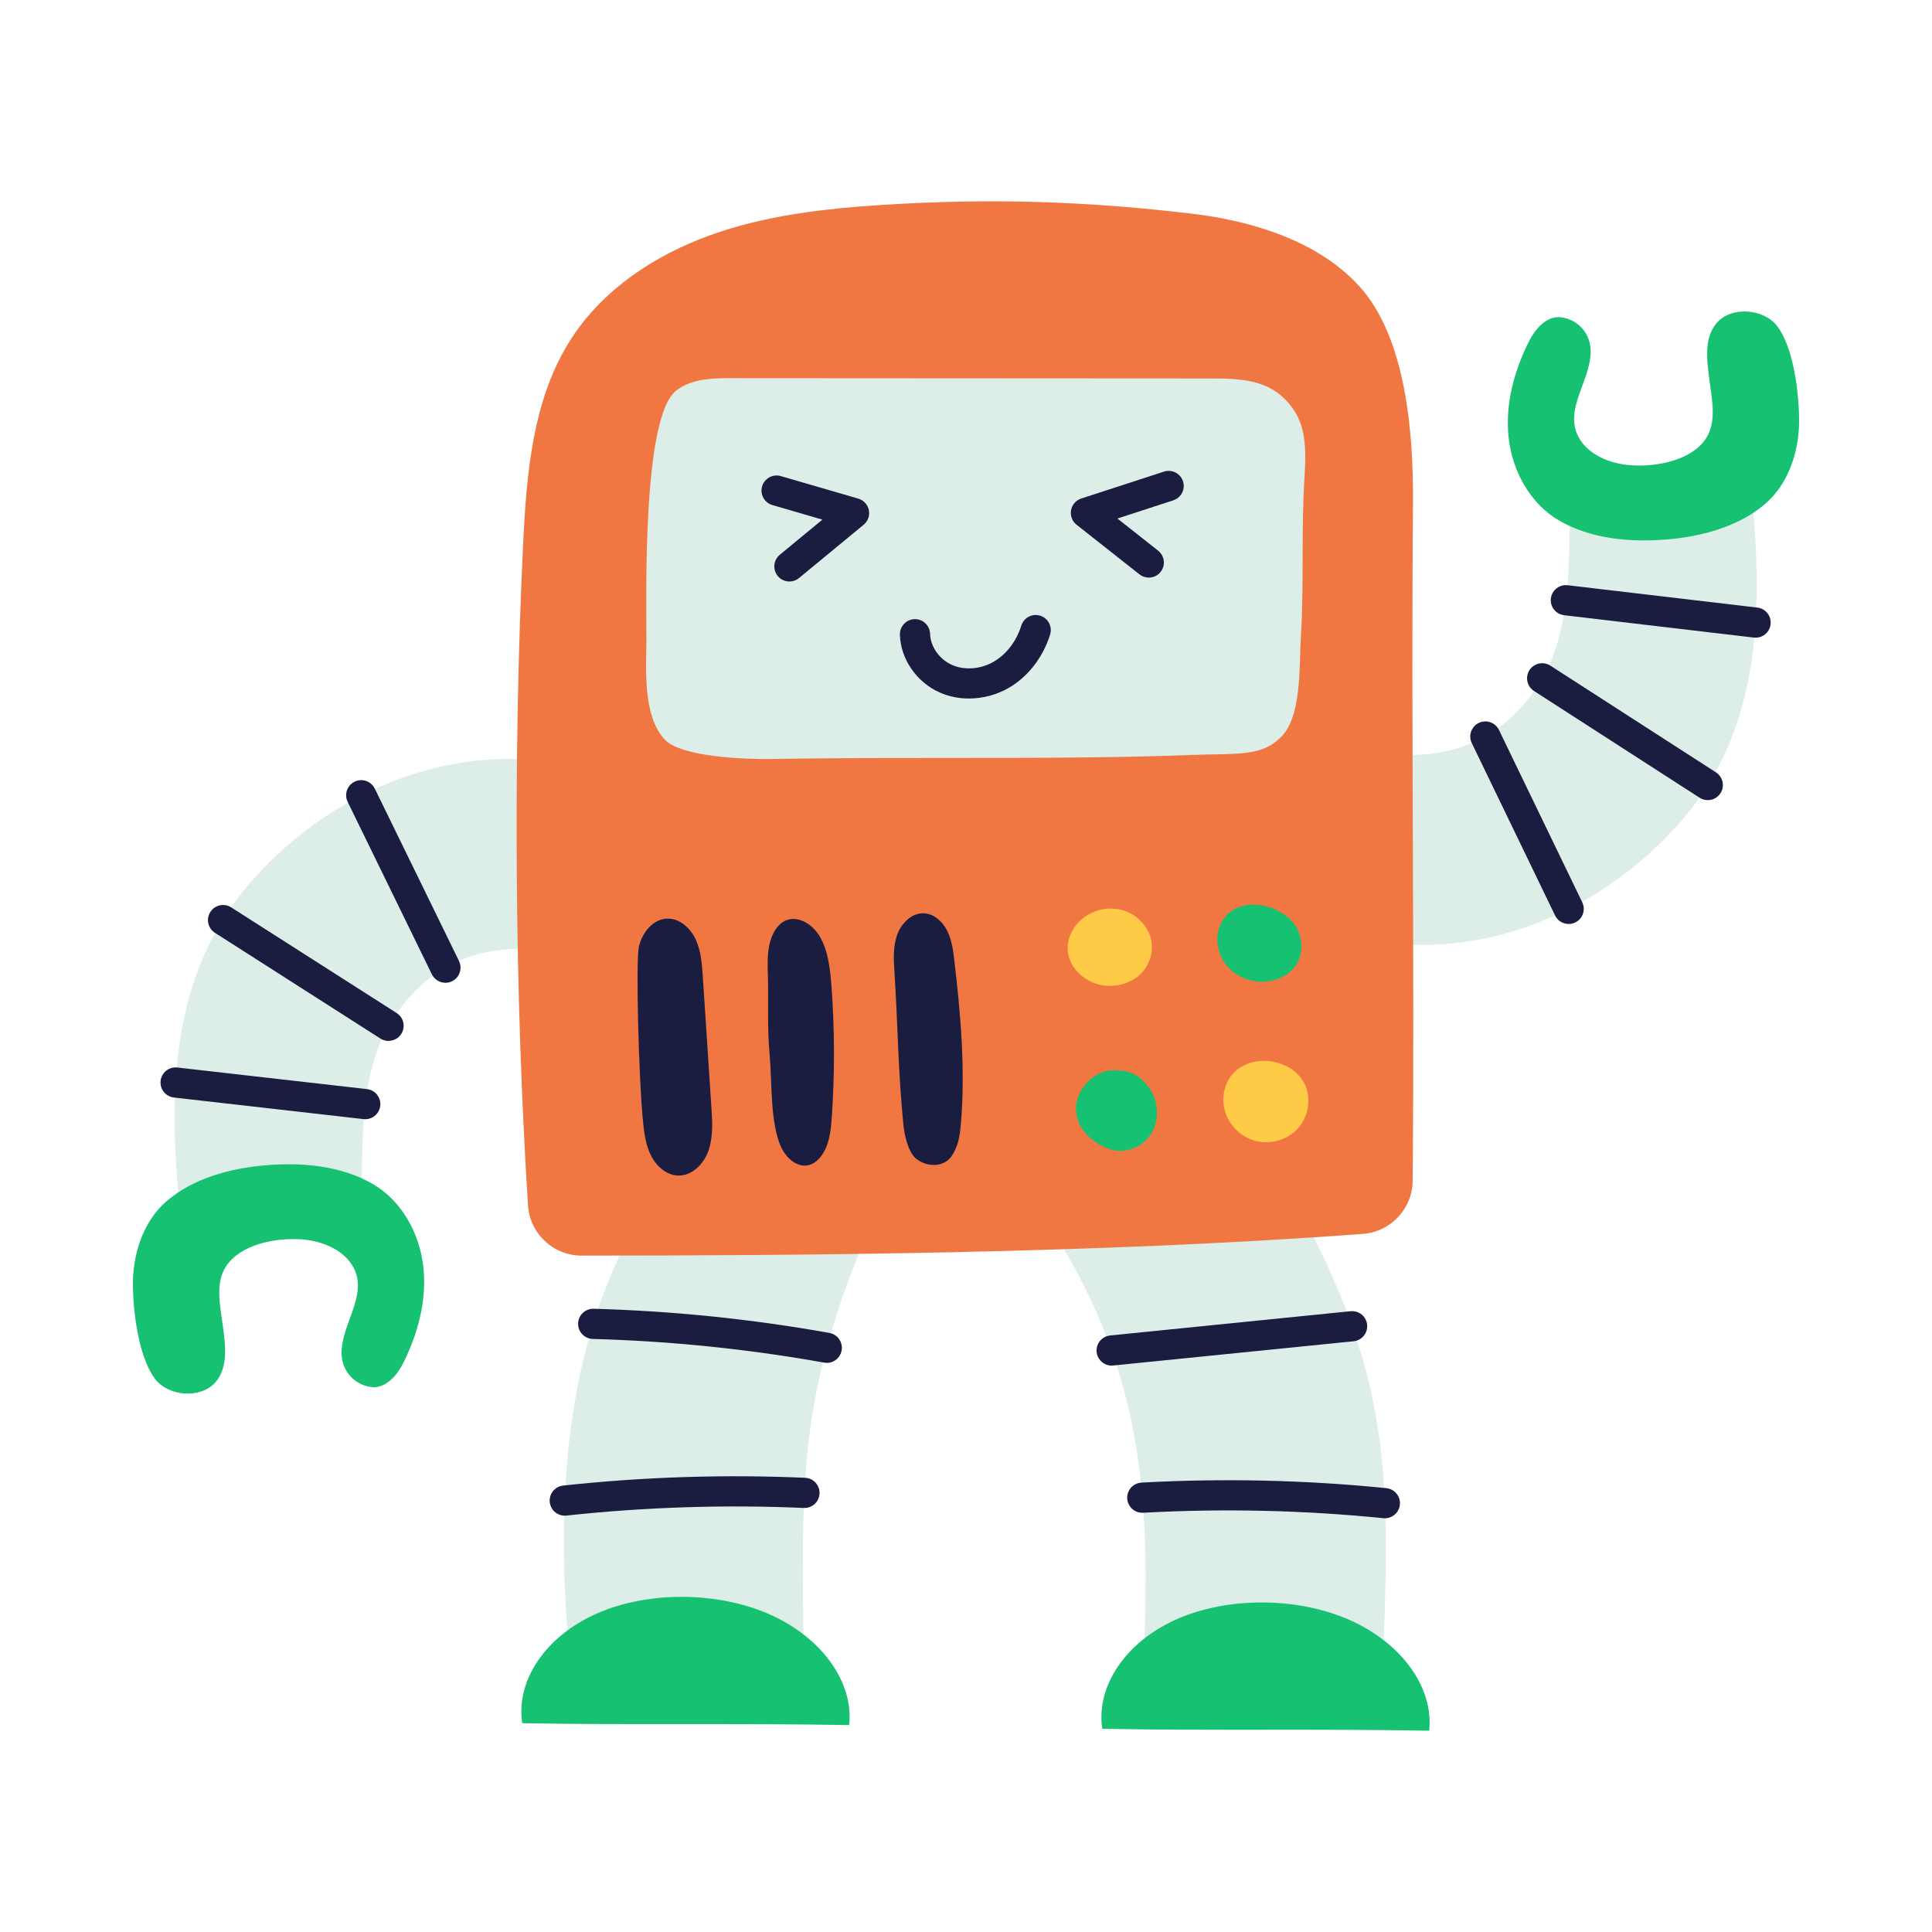
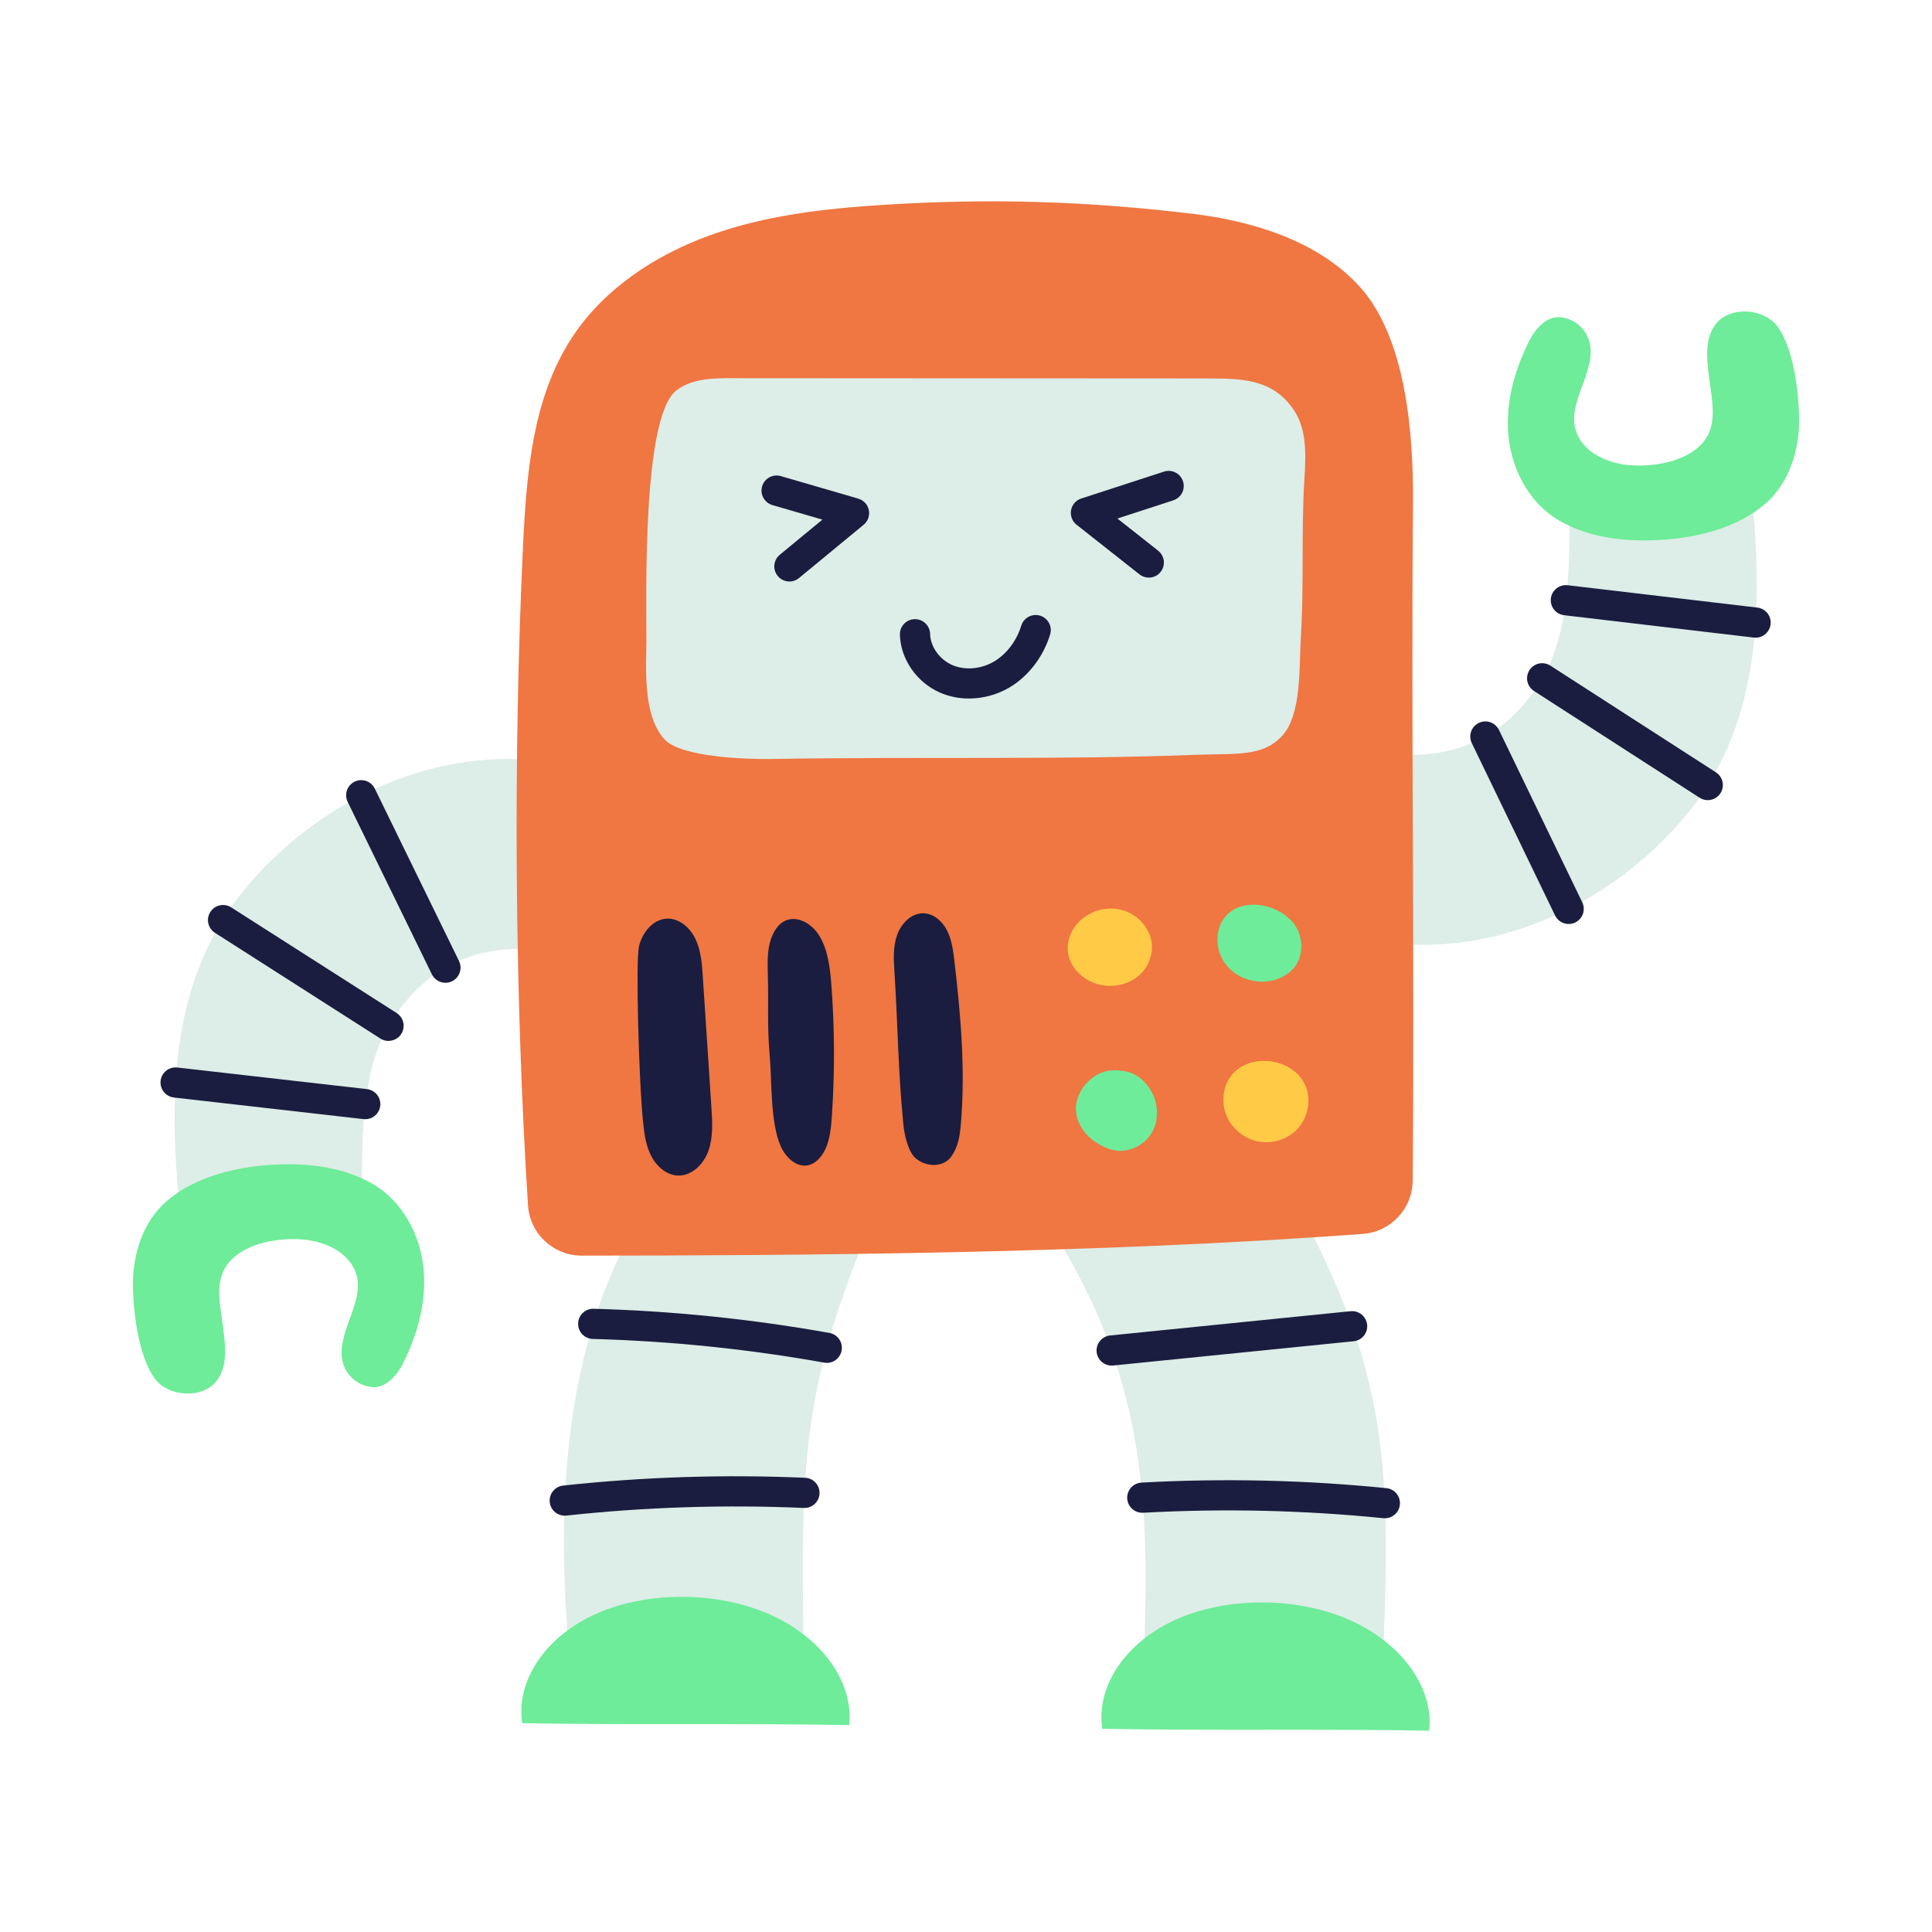
<svg xmlns="http://www.w3.org/2000/svg" viewBox="0 0 2024.85 2024.85">
  <rect width="2024.85" height="2024.85" fill="none" />
  <path d="M899.9,1314.14,767.56,1294l-118.2,21.91c-57.51,122-64.39,261.25-54.71,393L842,1713C839.45,1542.63,842,1460.18,899.9,1314.14Z" fill="#ddede7" />
  <path d="M1377,1296.78l-127-15-134.88,27.52c79.29,134.65,89.75,255.32,84.37,407.79l250.77,2C1457.24,1538.18,1450.72,1444.81,1377,1296.78Z" fill="#ddede7" />
  <path d="M541.84,795.55c-57.06-1.63-112.91,12.55-163.11,38.15a389.27,389.27,0,0,0-120.82,96.54,296.9,296.9,0,0,0-24.48,33.83C202,1014.7,187.8,1071.9,184.05,1134.54c-2.17,36.6-.82,75,2.72,115.14L379.26,1235c.08-27.39.74-53.51,3.6-77.85,3.61-30.52,10.66-58.23,24.41-82.05q1.71-3,3.6-5.94c14.66-22.8,33-41.87,56-55.05C488,1002,513,994.87,542.64,994.45l20.69-99Z" fill="#ddede7" />
  <path d="M1837.69,537.36l-192.55,13.89c-.19,27.39-1,53.5-3.92,77.83-3.73,30.51-10.89,58.19-24.73,81.95q-1.73,3-3.63,5.93c-14.75,22.75-33.18,41.74-56.18,54.83-21.16,12-46.23,19.07-75.89,19.37L1459.7,888l21.09,102.1c57,1.86,113-12.09,163.26-37.49a389.14,389.14,0,0,0,121.21-96.06,297.6,297.6,0,0,0,24.62-33.73c31.67-50.49,46.06-107.64,50.06-170.27C1842.26,615.93,1841.07,577.47,1837.69,537.36Z" fill="#ddede7" />
  <path d="M1428.39,1293.19a56.35,56.35,0,0,0,52.17-55.73c2-233.45-1.67-476.35.32-709.8.63-72.95-7.19-174.31-56.54-228-43.14-47-111.07-68-174.41-75.59-111.71-13.37-213.31-16.49-325.59-9.28-61.14,3.92-122.75,11-180.37,31.85S632.49,303,599.09,354.37c-41,63-47.27,141.81-50.88,216.92-10.49,217.93-8.76,474.22,5.17,692a56.34,56.34,0,0,0,56.29,52.68C835.73,1315.81,1144.05,1314.25,1428.39,1293.19Z" fill="#f07642" />
  <path d="M708.85,409.23c18.72-14.39,45-12.89,68.67-12.87l493.44.29c36.06,0,64.5,3,84.86,32.77,13.9,20.33,12.88,47,11.33,71.58-3.53,55.77-.28,111.54-3.81,167.31-1.91,30.2,1.05,80.47-19.45,102.73-20.78,22.57-46.7,18.34-96.38,20.24-135.47,5.15-277,1.62-440,4.19-25.66.41-93.11-1.86-110.64-20.19-23.89-25-19.48-77.67-19.41-103.67C677.58,625.94,672.79,436.93,708.85,409.23Z" fill="#ddede7" />
  <path d="M1015.56,732.08a75.7,75.7,0,0,1-30.31-6.15c-24.5-10.69-41.41-35.12-42.09-60.78a15.82,15.82,0,1,1,31.63-.84c.35,13.42,9.86,26.84,23.12,32.63s29.91,4.46,43.54-3.43c13.22-7.65,23.72-21.33,28.82-37.52a15.82,15.82,0,1,1,30.17,9.5c-7.44,23.64-23.16,43.83-43.13,55.4A83.83,83.83,0,0,1,1015.56,732.08Z" fill="#1a1d3f" />
  <path d="M827.3,609.46a15.82,15.82,0,0,1-10.07-28l44.71-36.86-52.07-15.15a15.82,15.82,0,1,1,8.84-30.37l80.8,23.5a15.82,15.82,0,0,1,5.64,27.4l-67.8,55.89A15.74,15.74,0,0,1,827.3,609.46Z" fill="#1a1d3f" />
  <path d="M1204,605.35a15.77,15.77,0,0,1-9.79-3.4l-65.92-52a15.83,15.83,0,0,1,4.91-27.47l86.41-28.1a15.82,15.82,0,1,1,9.79,30.08l-58.29,19,42.7,33.69a15.82,15.82,0,0,1-9.81,28.24Z" fill="#1a1d3f" />
  <path d="M669.61,992.23c3.34-14.8,14.75-28.82,29.3-29.45,12.91-.56,24.48,9.56,30.15,21.67s6.66,25.95,7.54,39.39l9,137c1,15.08,1.92,30.68-3,44.9s-17.42,26.73-31.9,26.31c-11.7-.34-22-9-27.76-19.7s-7.59-23-8.84-35.19C669.31,1130.67,666.28,1007,669.61,992.23Z" fill="#1a1d3f" />
  <path d="M804.75,1021.53c-.29-10.24-.57-20.63,1.44-30.56s6.64-19.51,14-24.44c13-8.66,30.33.23,39,15S870,1015,871.38,1032.89a960.83,960.83,0,0,1,.48,136.58c-.73,10.78-1.69,21.76-5.42,31.56s-10.73,18.37-19.55,20.23c-11.42,2.41-22.85-7.2-28.45-19.54-11.34-25-9.3-68.36-11.78-96C803.89,1075,805.64,1052.39,804.75,1021.53Z" fill="#1a1d3f" />
  <path d="M937.46,1019.26c-.85-13.22-1.64-26.91,2.76-39.34s15.48-23.33,28.17-22.73c10.28.48,19.19,8.37,24.07,17.84s6.4,20.35,7.66,31c6.7,56.73,11.72,114.19,7,171.14-1.08,13-2.69,24.43-10.07,34.91s-24.14,12.16-36.72,2.43c-8.43-6.52-12.45-24.86-13.52-35.76C941.09,1120.7,941.21,1077.5,937.46,1019.26Z" fill="#1a1d3f" />
  <path d="M1133.37,963.74c-9.51,8.17-15.43,20.8-14.24,33.29,1.72,18,18.15,32.46,36,35.52,14.62,2.5,30.55-1.84,40.94-12.42s14.36-27.42,8.58-41.07C1192.36,950,1156.37,944,1133.37,963.74Z" fill="#ffcb47" />
-   <path d="M1278.15,971.46c-5.12,14.14-1.32,30.88,8.75,42s25.8,16.68,40.76,15.16c11.51-1.17,22.88-6.57,29.72-15.89,9.85-13.44,8.23-33.57-2.55-46.26C1335.41,943.65,1290,938.8,1278.15,971.46Z" fill="#16c172" />
-   <path d="M1140.87,1133.06c-7.85,7.14-13.7,19.32-13.26,29.93.46,11.27,5.68,21.12,14,28.8a59.8,59.8,0,0,0,24.91,13.51c15,3.59,31.77-4,40-17.08s7.91-30.75.28-44.21c-6.32-11.14-15.77-19.48-29-21.54C1159.83,1119.69,1150.07,1124.68,1140.87,1133.06Z" fill="#16c172" />
+   <path d="M1278.15,971.46c-5.12,14.14-1.32,30.88,8.75,42s25.8,16.68,40.76,15.16c11.51-1.17,22.88-6.57,29.72-15.89,9.85-13.44,8.23-33.57-2.55-46.26C1335.41,943.65,1290,938.8,1278.15,971.46Z" fill="#6eec99" />
+   <path d="M1140.87,1133.06c-7.85,7.14-13.7,19.32-13.26,29.93.46,11.27,5.68,21.12,14,28.8a59.8,59.8,0,0,0,24.91,13.51c15,3.59,31.77-4,40-17.08s7.91-30.75.28-44.21c-6.32-11.14-15.77-19.48-29-21.54C1159.83,1119.69,1150.07,1124.68,1140.87,1133.06Z" fill="#6eec99" />
  <path d="M1290.34,1127.46c-9.34,12.16-10.62,29.66-4.12,43.54a46.17,46.17,0,0,0,27.87,24.22c15.29,4.7,33,.54,44.42-10.67s15.8-29.09,10.64-44.23C1358.65,1109.51,1310.32,1101.46,1290.34,1127.46Z" fill="#ffcb47" />
-   <path d="M890,1808c4.83-45.09-28.74-91.82-83.29-116s-127.53-24.56-181.06-1-85.11,69.88-78.35,115C659,1808.11,778.27,1805.9,890,1808Z" fill="#16c172" />
-   <path d="M1497.89,1813.88c4.84-45.08-28.73-91.82-83.29-116s-127.52-24.57-181-1-85.11,69.89-78.35,115C1266.9,1814,1386.2,1811.79,1497.89,1813.88Z" fill="#16c172" />
-   <path d="M422.19,1429.4c15.79-31.34,25.33-66.68,21.5-101.56s-22.35-69-52.65-86.75c-33.66-19.66-75.35-23.14-114.17-19.7-36.06,3.2-74.69,13.77-102.12,37.39-25.21,21.71-36.06,56.6-35.45,89.86s7.49,75.85,23.19,96.53c14.08,18.55,48,21.08,63.32,3.53,13.79-15.83,10.39-39.41,7.6-60.22s-8-43.72,3.5-61.29c14.86-22.75,50.89-30,78-28.34,23.41,1.44,48.82,11.94,57.51,33.74,12.54,31.48-23.33,66.06-12.28,98.09a35.31,35.31,0,0,0,30.76,23.16C404.51,1454.55,416.06,1441.56,422.19,1429.4Z" fill="#16c172" />
+   <path d="M890,1808c4.83-45.09-28.74-91.82-83.29-116s-127.53-24.56-181.06-1-85.11,69.88-78.35,115C659,1808.11,778.27,1805.9,890,1808Z" fill="#6eec99" />
+   <path d="M1497.89,1813.88c4.84-45.08-28.73-91.82-83.29-116s-127.52-24.57-181-1-85.11,69.89-78.35,115C1266.9,1814,1386.2,1811.79,1497.89,1813.88Z" fill="#6eec99" />
+   <path d="M422.19,1429.4c15.79-31.34,25.33-66.68,21.5-101.56s-22.35-69-52.65-86.75c-33.66-19.66-75.35-23.14-114.17-19.7-36.06,3.2-74.69,13.77-102.12,37.39-25.21,21.71-36.06,56.6-35.45,89.86s7.49,75.85,23.19,96.53c14.08,18.55,48,21.08,63.32,3.53,13.79-15.83,10.39-39.41,7.6-60.22s-8-43.72,3.5-61.29c14.86-22.75,50.89-30,78-28.34,23.41,1.44,48.82,11.94,57.51,33.74,12.54,31.48-23.33,66.06-12.28,98.09a35.31,35.31,0,0,0,30.76,23.16C404.51,1454.55,416.06,1441.56,422.19,1429.4Z" fill="#6eec99" />
  <path d="M382.88,1173a15.93,15.93,0,0,1-1.81-.1l-9.41-1.07Q277,1161,182.26,1150.26a15.82,15.82,0,0,1,3.58-31.44l189.4,21.56,9.42,1.08a15.82,15.82,0,0,1-1.78,31.53Z" fill="#1a1d3f" />
  <path d="M466.84,1030a15.82,15.82,0,0,1-14.22-8.88l-21.44-43.91q-33.31-68.26-66.66-136.51a15.82,15.82,0,1,1,28.42-13.89Q426.29,895,459.61,963.28l21.44,43.91A15.83,15.83,0,0,1,466.84,1030Z" fill="#1a1d3f" />
  <path d="M407.25,1091a15.8,15.8,0,0,1-8.5-2.49L224.91,977.41a15.82,15.82,0,0,1,17-26.67l173.84,111a15.82,15.82,0,0,1-8.53,29.16Z" fill="#1a1d3f" />
-   <path d="M1603,356.7c-15.93,31.27-25.61,66.57-21.92,101.47s22.08,69.14,52.31,87c33.57,19.79,75.25,23.45,114.09,20.16,36.07-3,74.74-13.46,102.26-37,25.3-21.61,36.29-56.46,35.82-89.72s-7.19-75.88-22.81-96.63c-14-18.6-47.94-21.27-63.3-3.77-13.86,15.77-10.55,39.36-7.85,60.18s7.81,43.75-3.74,61.27c-14.95,22.69-51,29.81-78.12,28-23.41-1.54-48.78-12.14-57.37-34-12.42-31.53,23.58-66,12.66-98a35.31,35.31,0,0,0-30.66-23.28C1620.77,331.62,1609.18,344.57,1603,356.7Z" fill="#16c172" />
+   <path d="M1603,356.7c-15.93,31.27-25.61,66.57-21.92,101.47s22.08,69.14,52.31,87c33.57,19.79,75.25,23.45,114.09,20.16,36.07-3,74.74-13.46,102.26-37,25.3-21.61,36.29-56.46,35.82-89.72s-7.19-75.88-22.81-96.63c-14-18.6-47.94-21.27-63.3-3.77-13.86,15.77-10.55,39.36-7.85,60.18s7.81,43.75-3.74,61.27c-14.95,22.69-51,29.81-78.12,28-23.41-1.54-48.78-12.14-57.37-34-12.42-31.53,23.58-66,12.66-98a35.31,35.31,0,0,0-30.66-23.28C1620.77,331.62,1609.18,344.57,1603,356.7Z" fill="#6eec99" />
  <path d="M1840,668.33a16.86,16.86,0,0,1-1.87-.1q-99.36-11.7-198.72-23.44a15.82,15.82,0,1,1,3.71-31.42q99.35,11.73,198.71,23.43a15.82,15.82,0,0,1-1.83,31.53Z" fill="#1a1d3f" />
  <path d="M1644.06,968.39a15.81,15.81,0,0,1-14.25-8.94Q1597.38,892.4,1565,825.32l-22.55-46.65a15.82,15.82,0,0,1,28.49-13.76l22.54,46.64q32.41,67.07,64.83,134.13a15.82,15.82,0,0,1-14.23,22.71Z" fill="#1a1d3f" />
  <path d="M1789.86,838.6a15.72,15.72,0,0,1-8.55-2.52L1607.92,724.33a15.82,15.82,0,1,1,17.14-26.59l173.39,111.75a15.82,15.82,0,0,1-8.59,29.11Z" fill="#1a1d3f" />
  <path d="M866.55,1428.34a15.86,15.86,0,0,1-2.81-.25,1633.34,1633.34,0,0,0-242.45-24.79,15.82,15.82,0,0,1,.85-31.63A1664.55,1664.55,0,0,1,869.31,1397a15.82,15.82,0,0,1-2.76,31.39Z" fill="#1a1d3f" />
  <path d="M591.83,1588.51a15.82,15.82,0,0,1-1.69-31.54,1677.33,1677.33,0,0,1,253.67-8.16,15.82,15.82,0,0,1-1.39,31.61,1647.94,1647.94,0,0,0-248.87,8A16.66,16.66,0,0,1,591.83,1588.51Z" fill="#1a1d3f" />
  <path d="M1165.07,1431.21a15.82,15.82,0,0,1-1.57-31.56l252-25.42a15.82,15.82,0,1,1,3.18,31.48l-252,25.42C1166.14,1431.18,1165.6,1431.21,1165.07,1431.21Z" fill="#1a1d3f" />
  <path d="M1451.43,1591.23a14.41,14.41,0,0,1-1.6-.08,1624.23,1624.23,0,0,0-251.62-5.7,15.82,15.82,0,1,1-1.75-31.59,1656.56,1656.56,0,0,1,256.54,5.81,15.82,15.82,0,0,1-1.57,31.56Z" fill="#1a1d3f" />
</svg>
